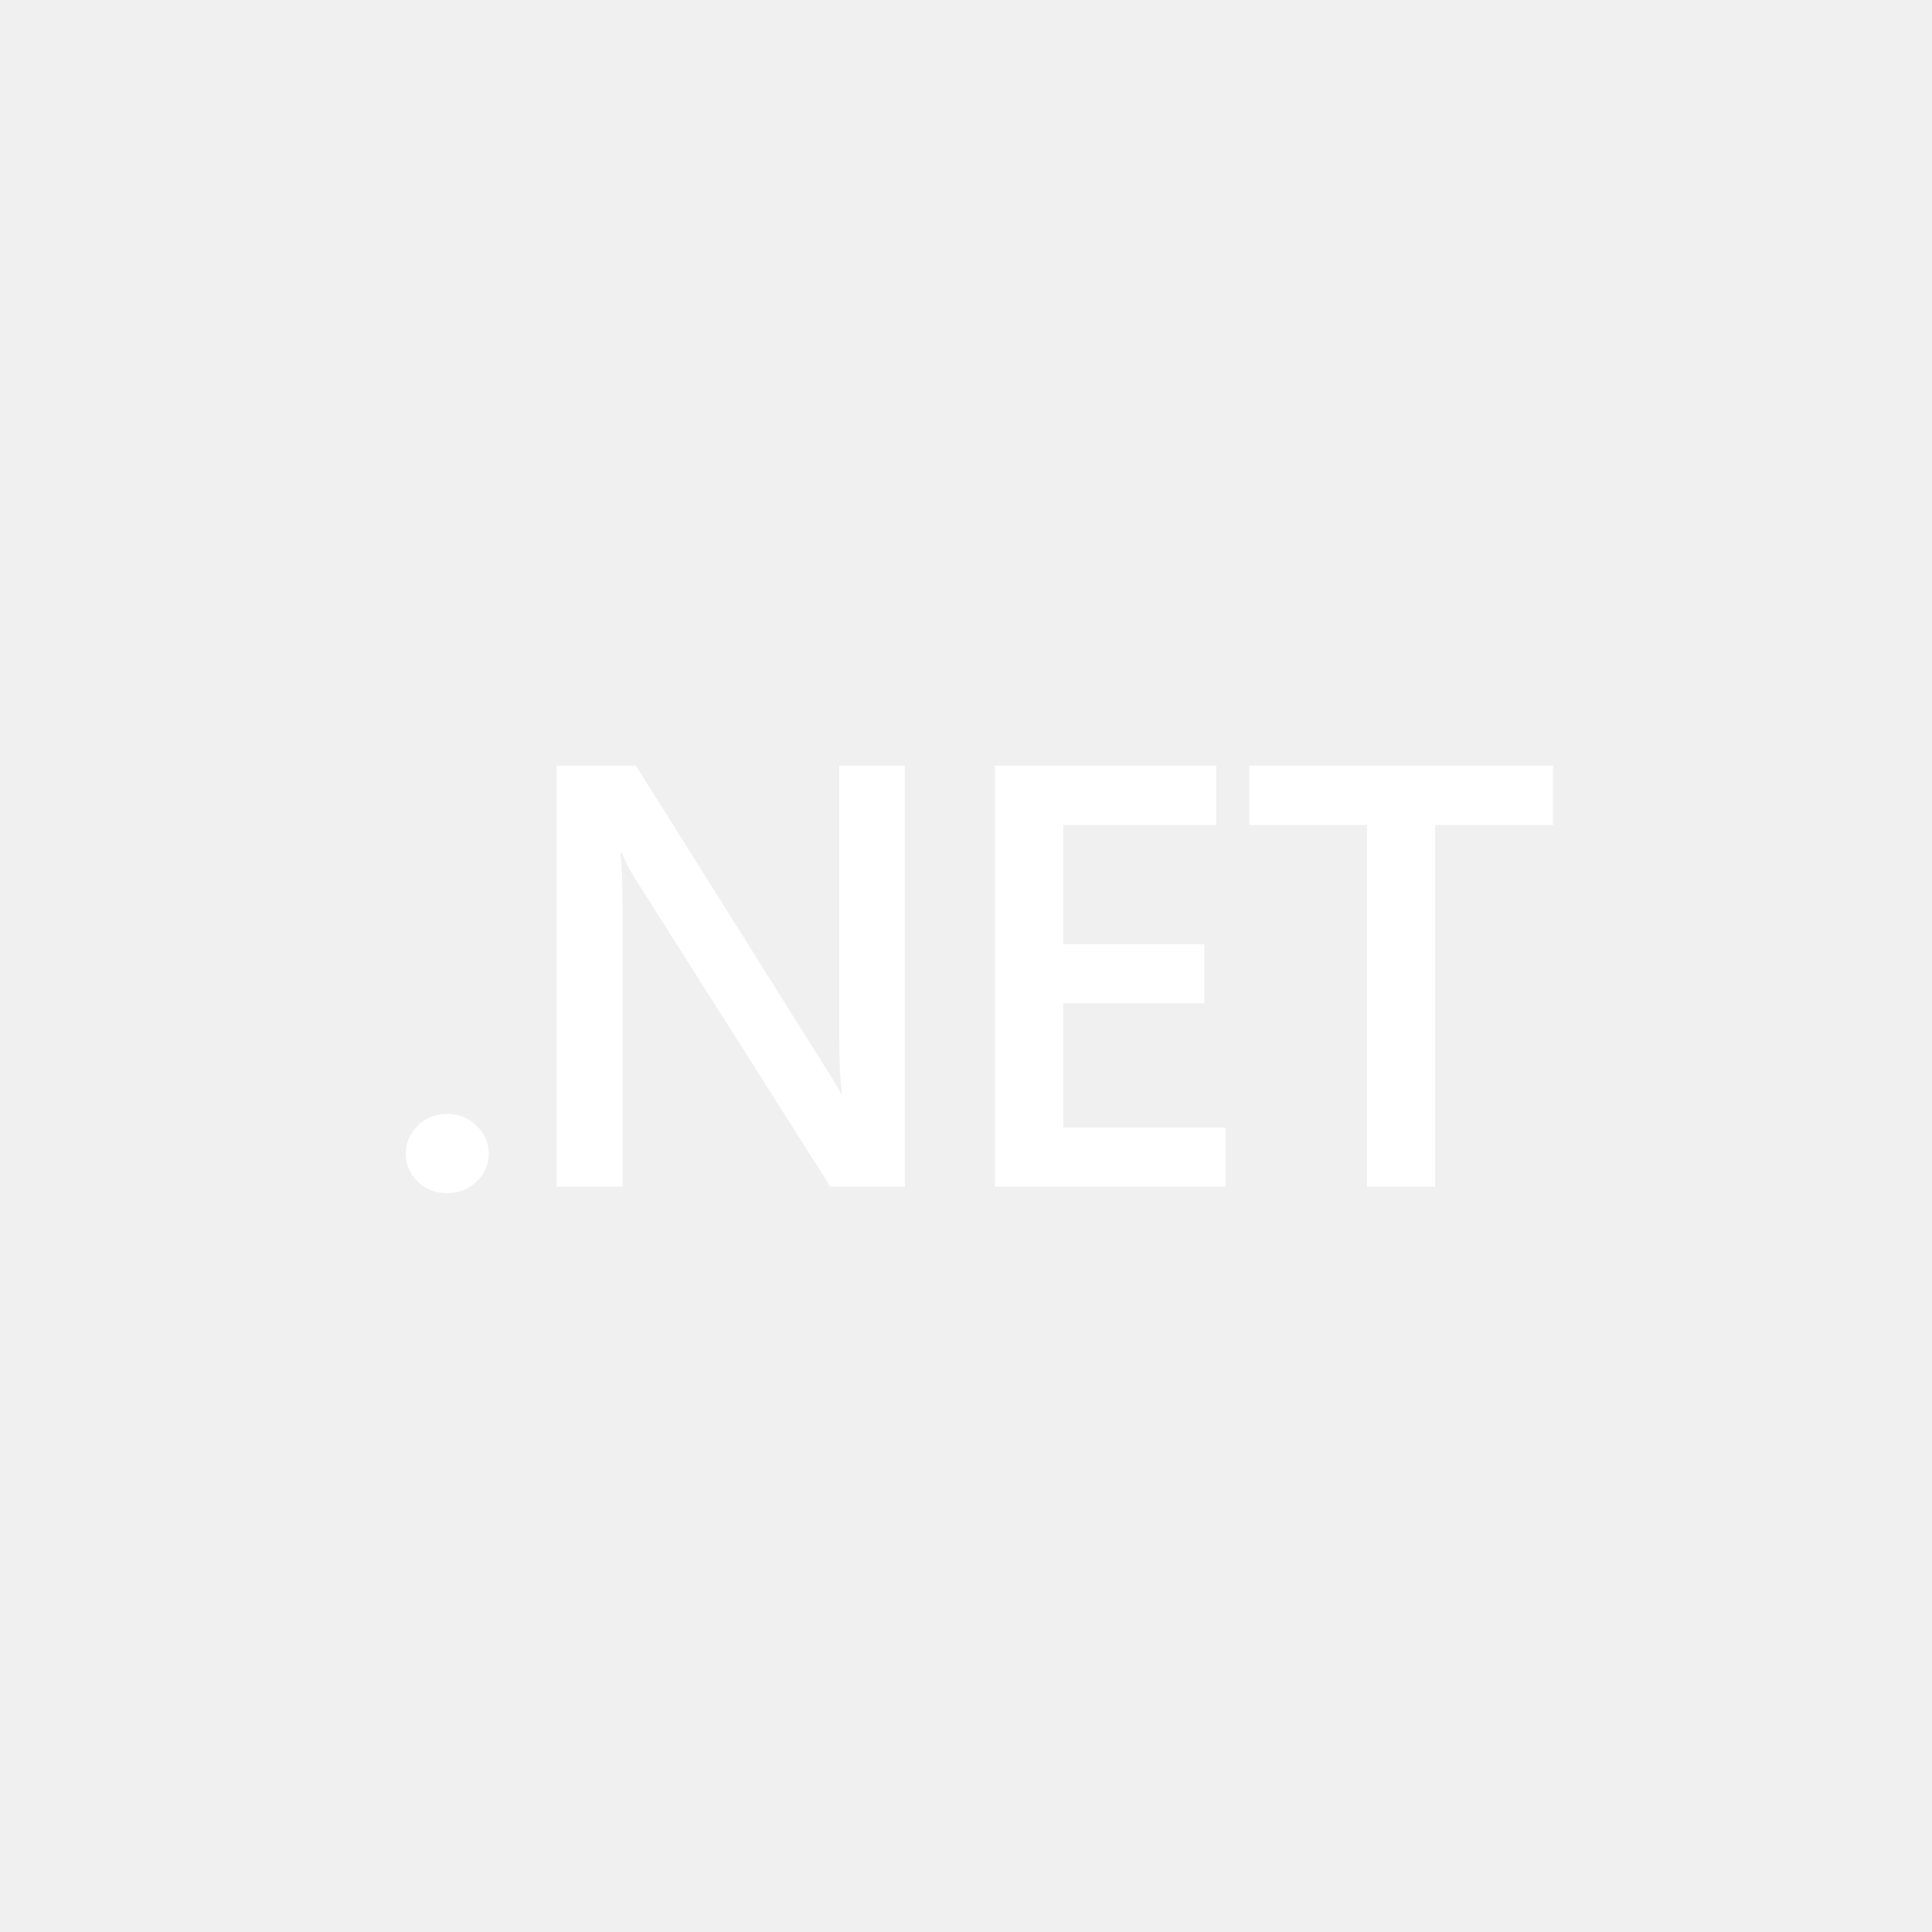
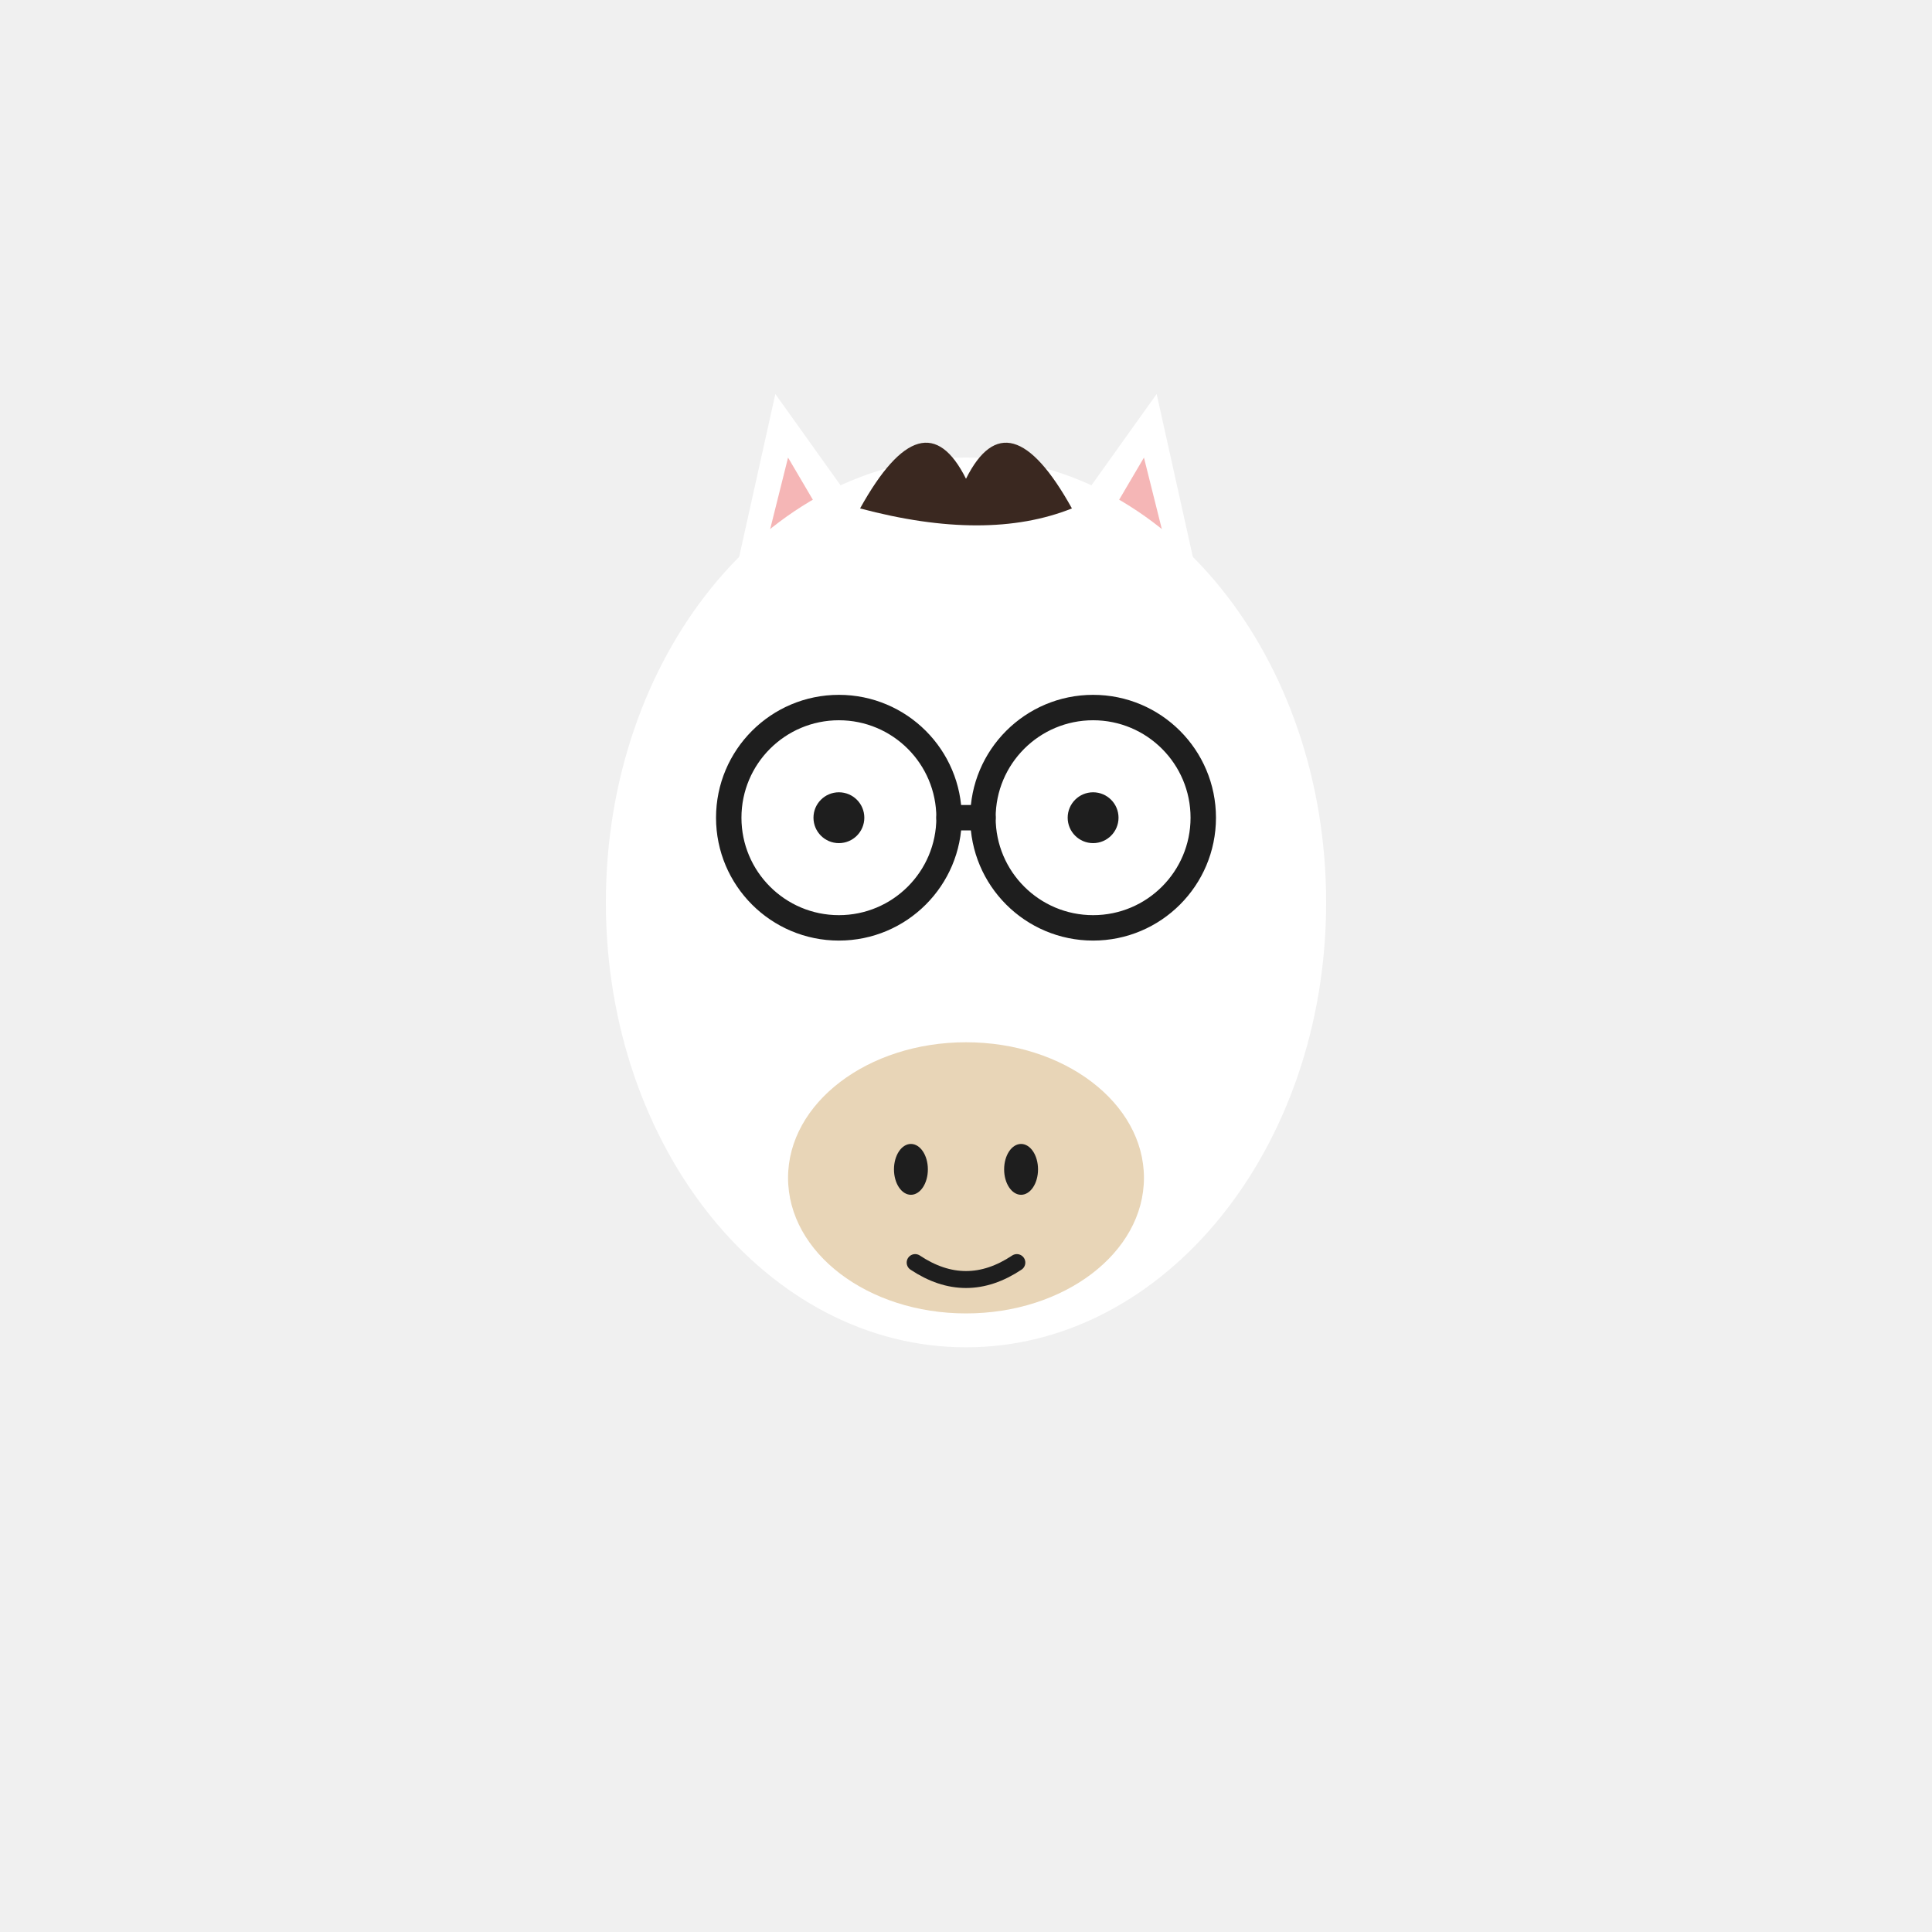
- <svg xmlns="http://www.w3.org/2000/svg" width="456" height="456" viewBox="0 0 456 456" version="1.1" xml:space="preserve" style="fill-rule:evenodd;clip-rule:evenodd;stroke-linejoin:round;stroke-miterlimit:2;">
-   <path d="m 105.5,281.609 c -2.703,0 -5.001,-0.9 -6.893,-2.702 -1.892,-1.848 -2.838,-4.042 -2.838,-6.582 0,-2.587 0.946,-4.804 2.838,-6.652 1.892,-1.848 4.19,-2.772 6.893,-2.772 2.748,0 5.068,0.924 6.96,2.772 1.937,1.848 2.906,4.064 2.906,6.652 0,2.54 -0.968,4.734 -2.906,6.582 -1.892,1.802 -4.212,2.702 -6.96,2.702 z" style="fill:#ffffff;fill-rule:nonzero;stroke-width:0.838" />
-   <path d="M 213.561,280.084 H 195.99 L 149.7,207.054 c -1.171,-1.848 -2.14,-3.765 -2.906,-5.751 h -0.406 c 0.361,2.125 0.541,6.675 0.541,13.65 v 65.132 h -15.543 v -99.36 h 18.719 l 44.737,71.298 c 1.892,2.957 3.109,4.989 3.649,6.098 h 0.27 c -0.45,-2.632 -0.676,-7.09 -0.676,-13.373 v -64.023 h 15.476 z" style="fill:#ffffff;fill-rule:nonzero;stroke-width:0.838" />
-   <path d="m 289.251,280.084 h -54.401 v -99.36 h 52.238 v 13.997 h -36.154 v 28.131 h 33.316 v 13.927 h -33.316 v 29.378 h 38.316 z" style="fill:#ffffff;fill-rule:nonzero;stroke-width:0.838" />
-   <path d="M 366.565,194.721 H 338.722 v 85.363 h -16.084 v -85.363 h -27.775 v -13.997 h 71.701 z" style="fill:#ffffff;fill-rule:nonzero;stroke-width:0.838" />
+ <svg xmlns="http://www.w3.org/2000/svg" width="456" height="456" viewBox="0 0 456 456" version="1.1">
+   <g transform="translate(228, 228)">
+     <path d="M -55 -90 L -45 -135 L -20 -100 Z" fill="#ffffff" />
+     <path d="M 55 -90 L 45 -135 L 20 -100 Z" fill="#ffffff" />
+     <path d="M -47 -100 L -42 -120 L -32 -103 Z" fill="#f5b6b6" />
+     <path d="M 47 -100 L 42 -120 L 32 -103 Z" fill="#f5b6b6" />
+     <ellipse cx="0" cy="-15" rx="85" ry="105" fill="#ffffff" />
+     <ellipse cx="0" cy="50" rx="42" ry="32" fill="#e8d5b7" />
+     <circle cx="-30" cy="-35" r="26" fill="#ffffff" stroke="#1e1e1e" stroke-width="6" />
+     <circle cx="30" cy="-35" r="26" fill="#ffffff" stroke="#1e1e1e" stroke-width="6" />
+     <line x1="-4" y1="-35" x2="4" y2="-35" stroke="#1e1e1e" stroke-width="6" stroke-linecap="round" />
+     <circle cx="-30" cy="-35" r="6" fill="#1e1e1e" />
+     <circle cx="30" cy="-35" r="6" fill="#1e1e1e" />
+     <ellipse cx="-13" cy="48" rx="4" ry="6" fill="#1e1e1e" />
+     <ellipse cx="13" cy="48" rx="4" ry="6" fill="#1e1e1e" />
+     <path d="M -12 70 Q 0 78 12 70" stroke="#1e1e1e" stroke-width="4" fill="none" stroke-linecap="round" />
+     <path d="M -25 -108 Q -10 -135 0 -115 Q 10 -135 25 -108 Q 5 -100 -25 -108 Z" fill="#3a2820" />
+   </g>
</svg>
